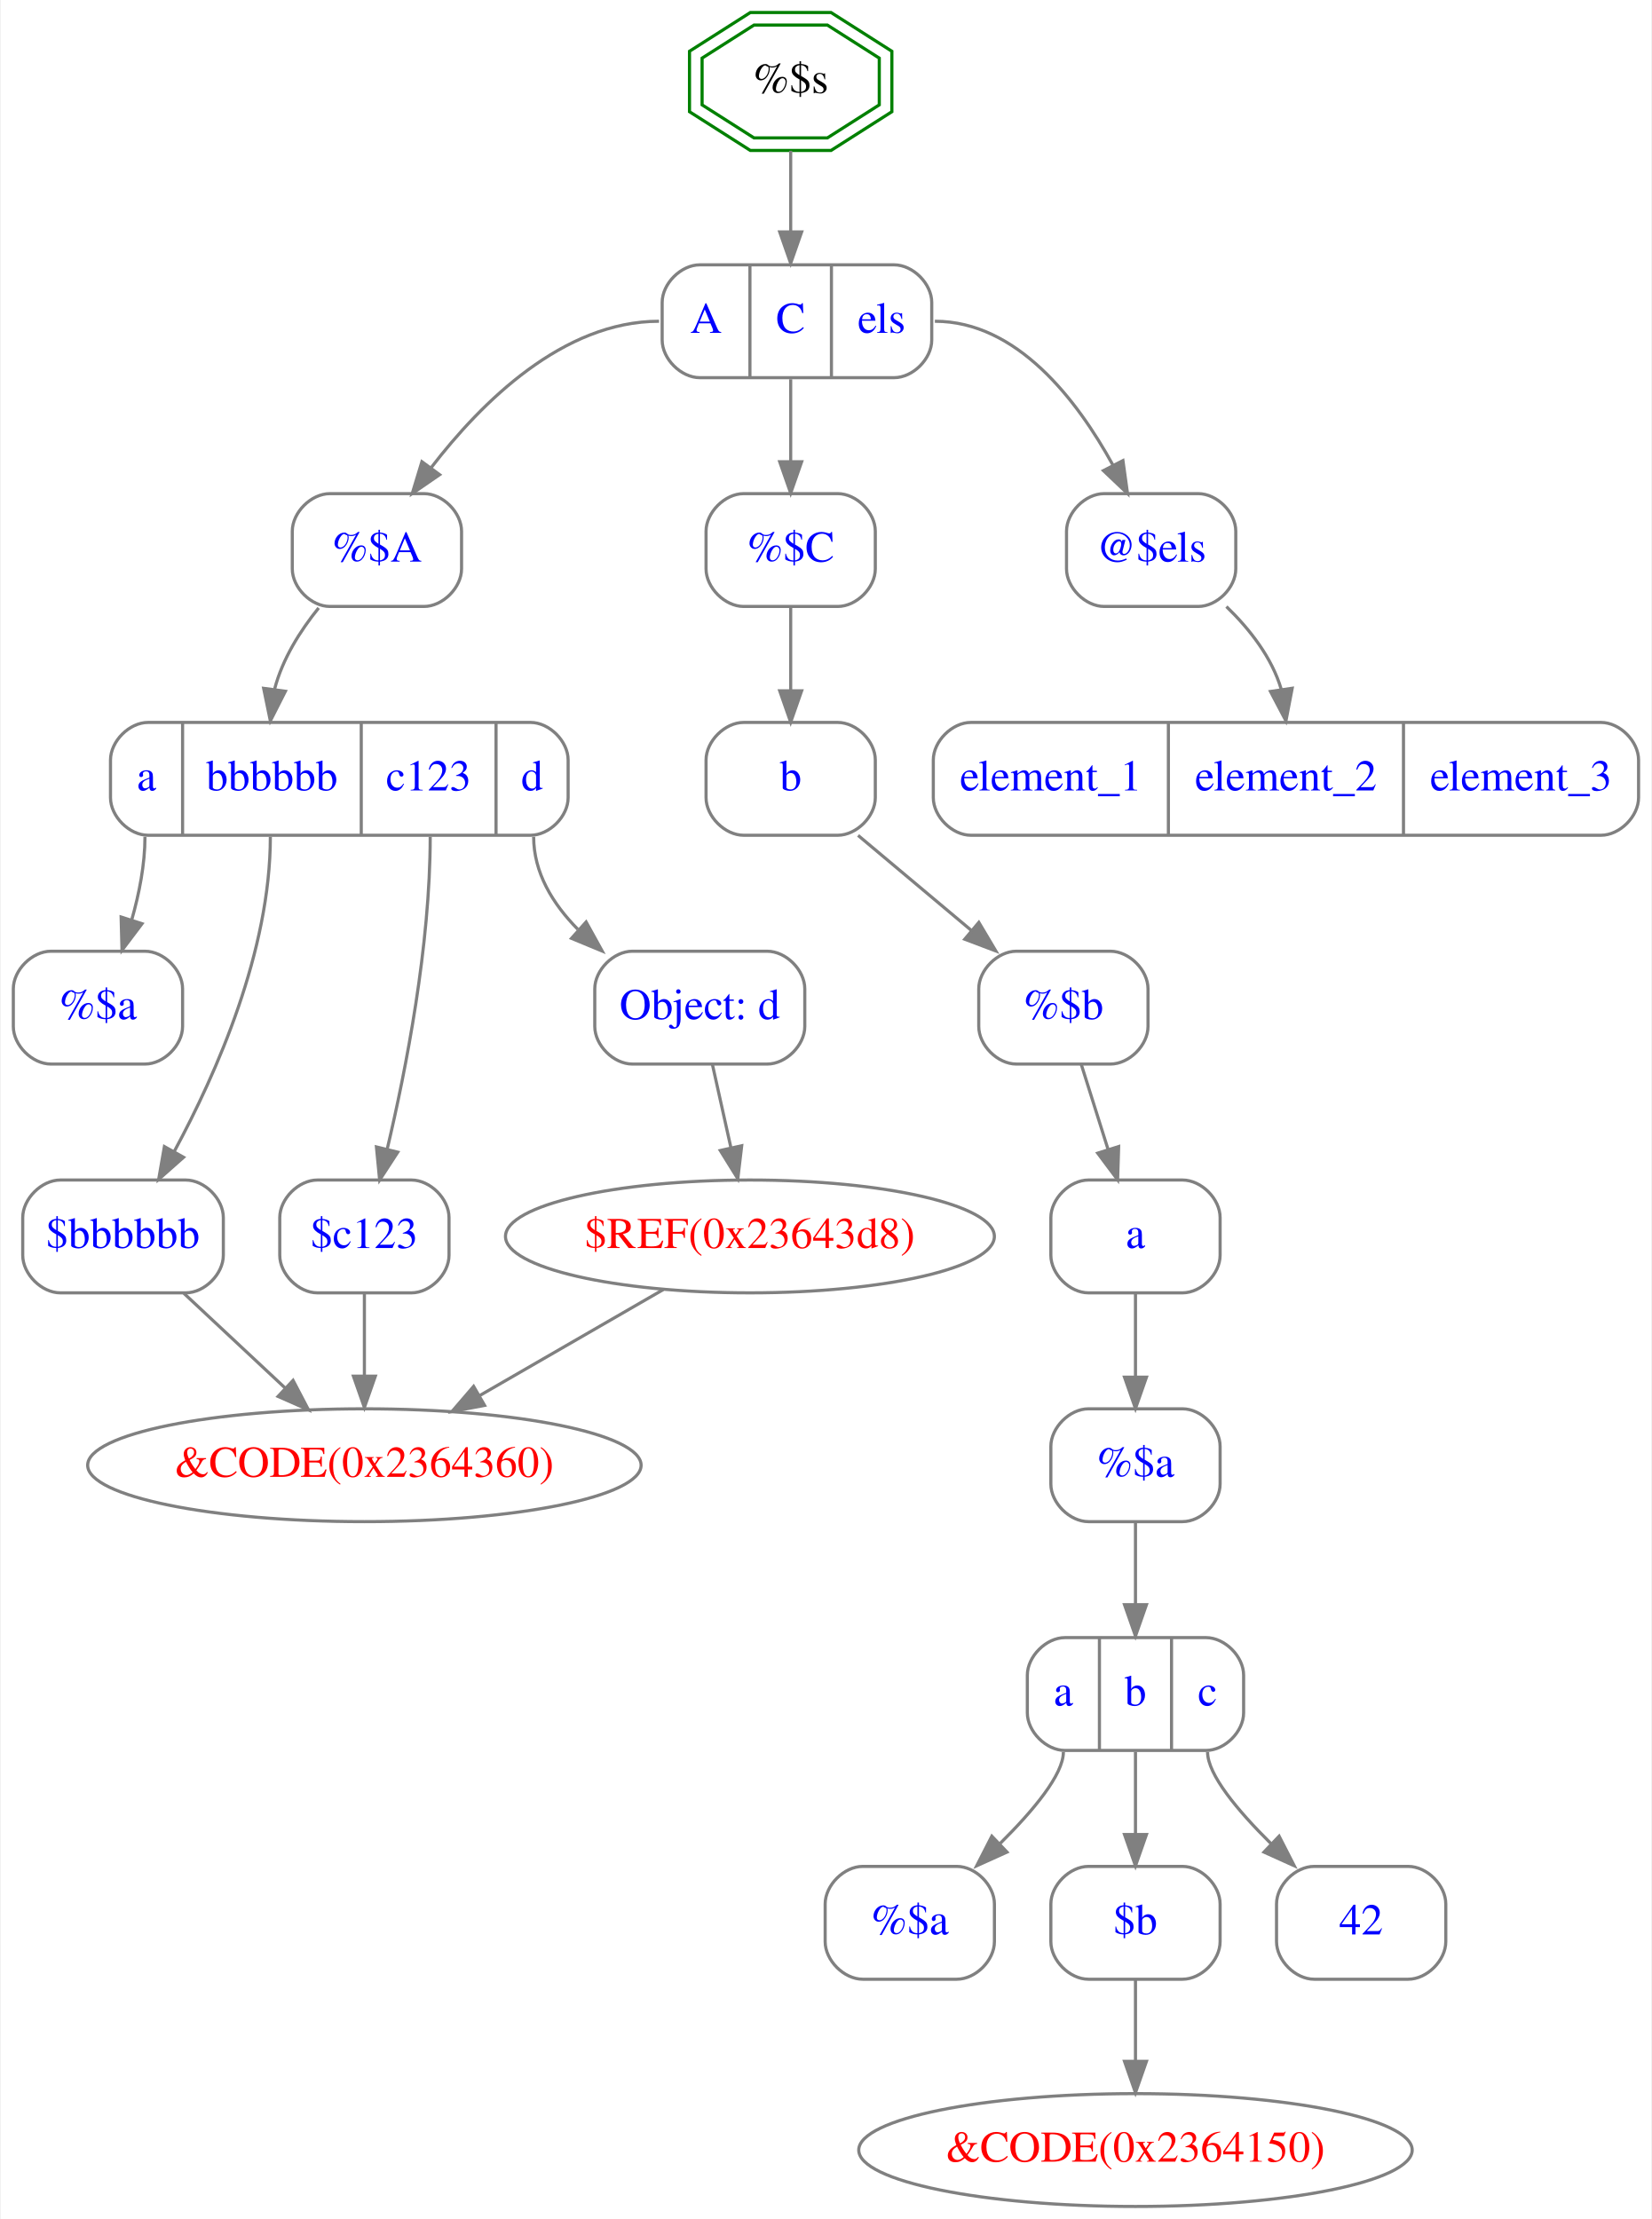
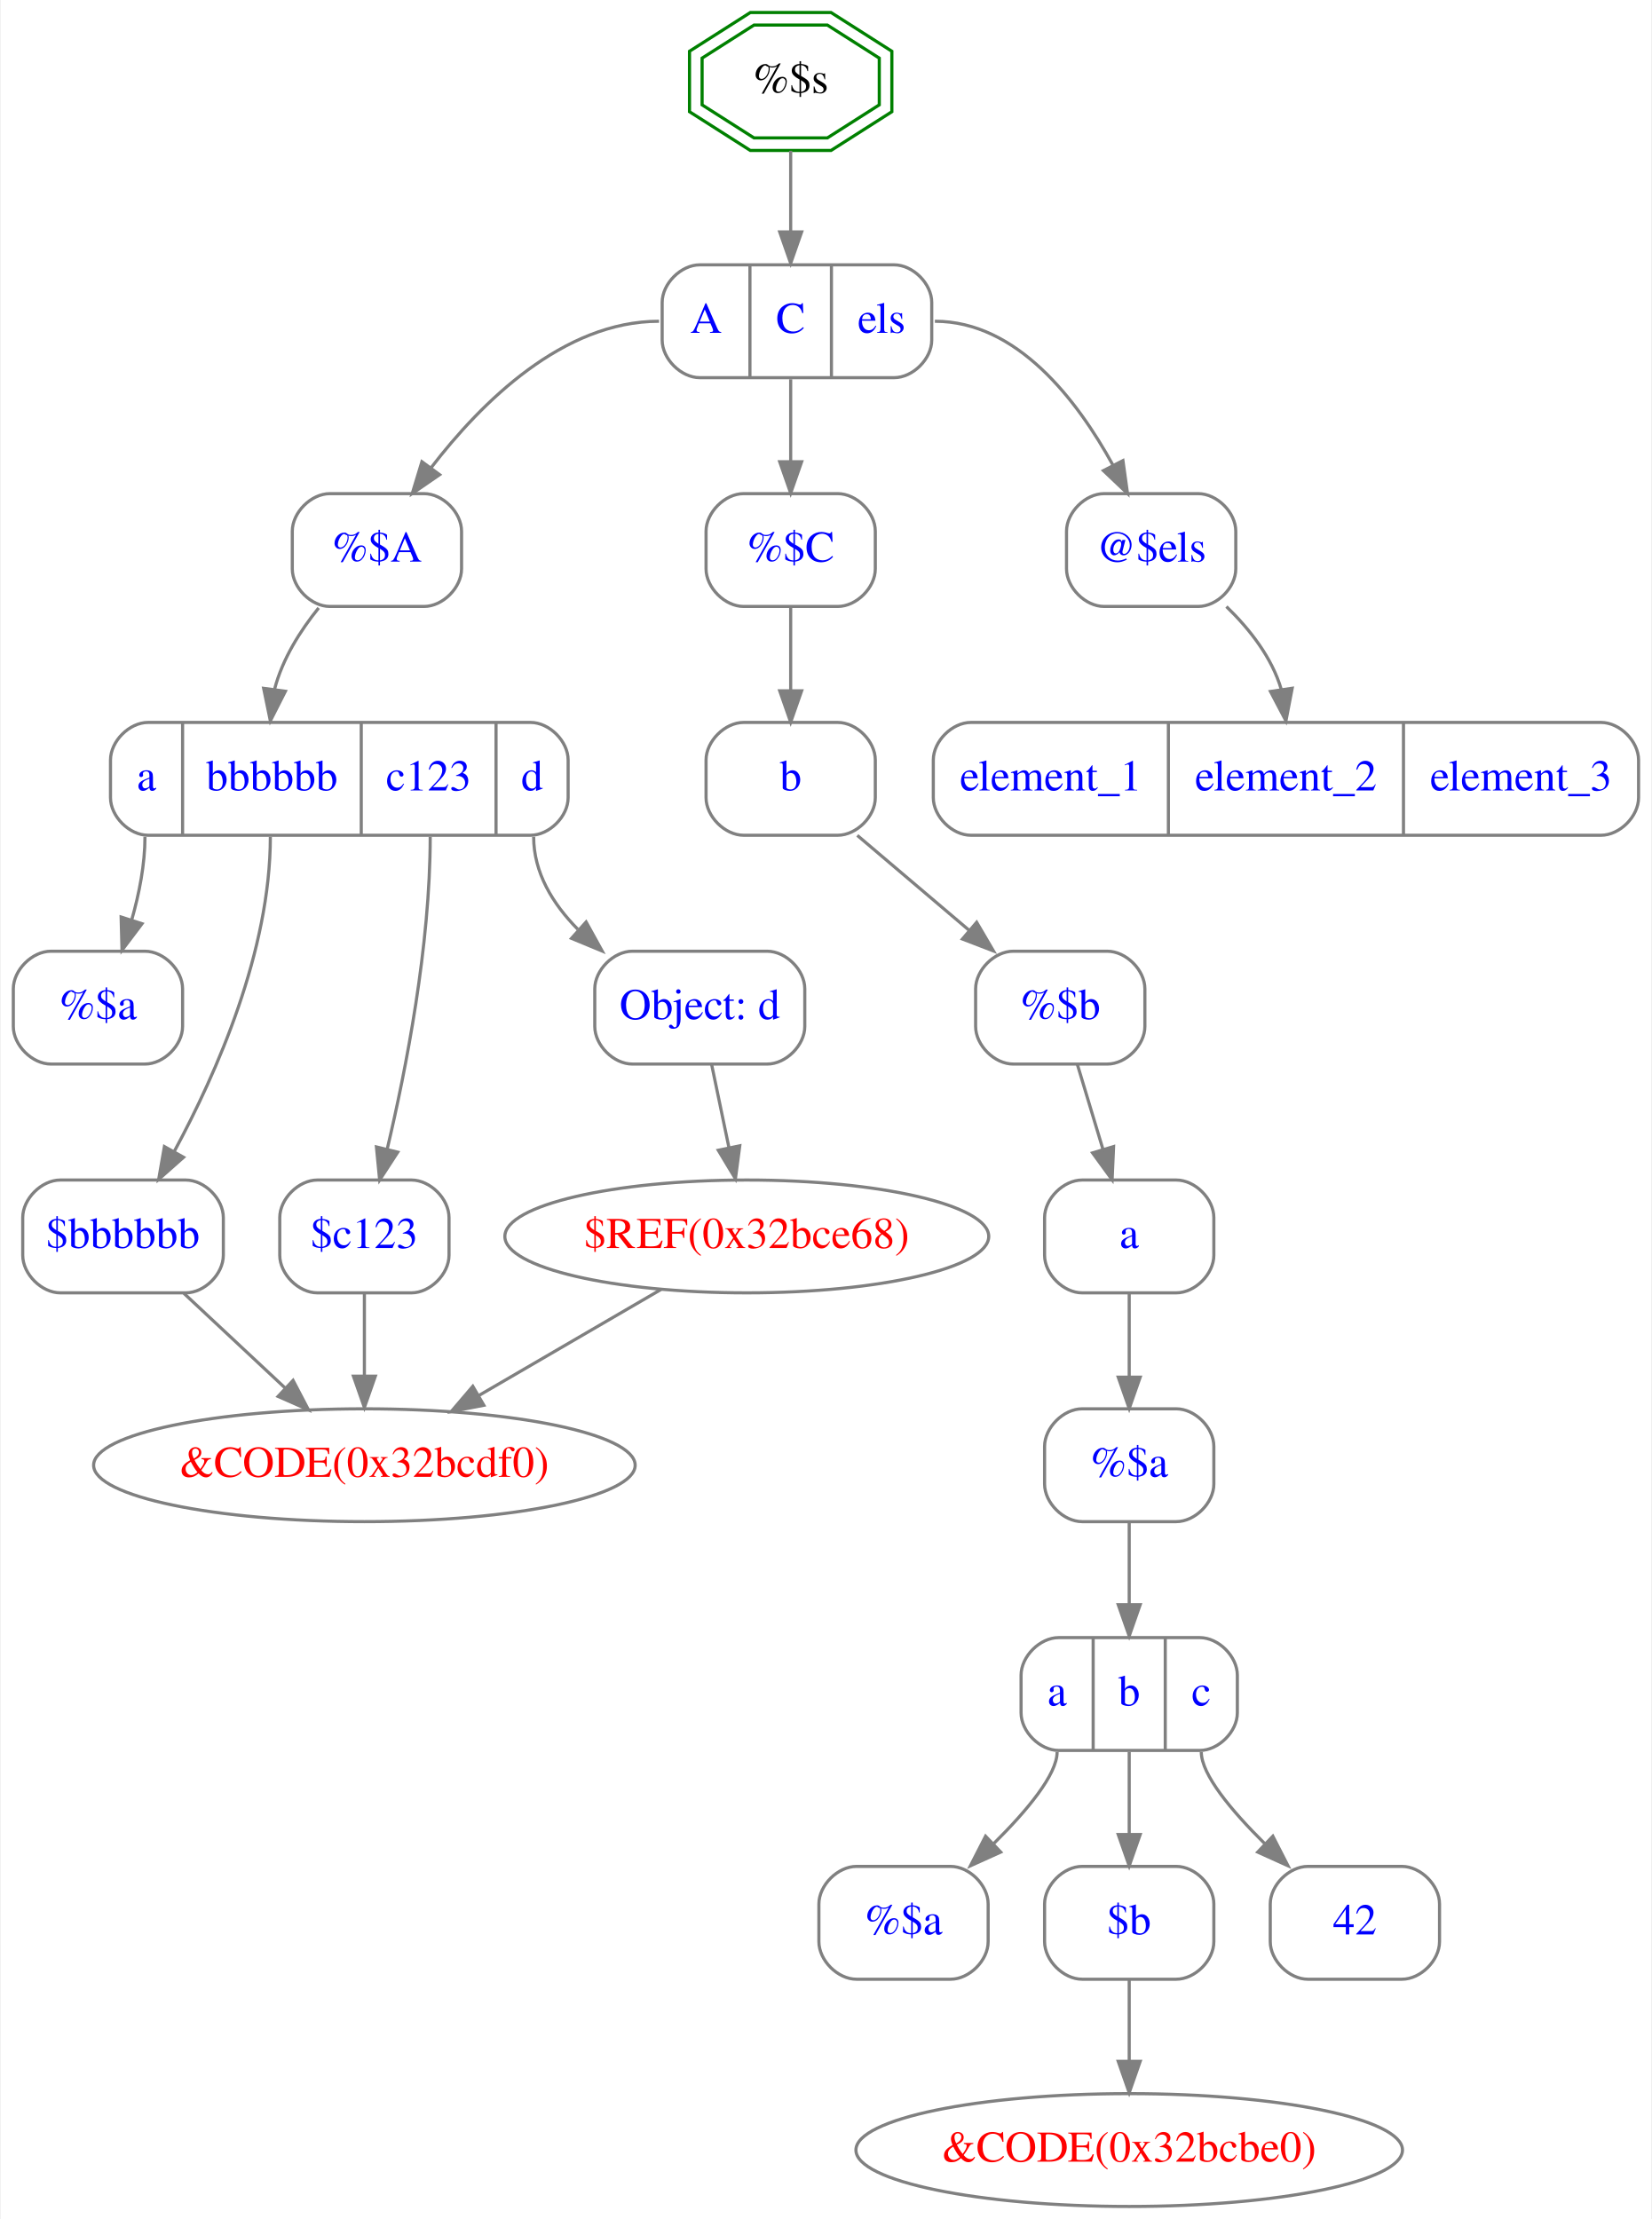
<svg xmlns="http://www.w3.org/2000/svg" width="527pt" height="708pt" viewBox="0.00 0.00 526.50 708.00">
  <g id="graph0" class="graph" transform="scale(1 1) rotate(0) translate(4 704)">
    <polygon fill="white" stroke="none" points="-4,4 -4,-704 522.5,-704 522.5,4 -4,4" />
    <g id="node1" class="node">
      <polygon fill="none" stroke="green" points="276.263,-670.544 276.263,-685.456 259.707,-696 236.293,-696 219.737,-685.456 219.737,-670.544 236.293,-660 259.707,-660 276.263,-670.544" />
      <polygon fill="none" stroke="green" points="280.28,-668.354 280.28,-687.646 260.882,-700 235.118,-700 215.72,-687.646 215.72,-668.354 235.118,-656 260.882,-656 280.28,-668.354" />
      <text text-anchor="middle" x="248" y="-674.3" font-family="Times,serif" font-size="14.00">%$s</text>
    </g>
    <g id="node2" class="node">
      <path fill="none" stroke="grey" d="M219,-583.5C219,-583.5 281,-583.5 281,-583.5 287,-583.5 293,-589.5 293,-595.5 293,-595.5 293,-607.5 293,-607.5 293,-613.5 287,-619.5 281,-619.5 281,-619.5 219,-619.5 219,-619.5 213,-619.5 207,-613.5 207,-607.5 207,-607.5 207,-595.5 207,-595.5 207,-589.5 213,-583.5 219,-583.5" />
      <text text-anchor="middle" x="221" y="-597.8" font-family="Times,serif" font-size="14.00" fill="blue">A</text>
      <polyline fill="none" stroke="grey" points="235,-583.5 235,-619.5 " />
      <text text-anchor="middle" x="248" y="-597.8" font-family="Times,serif" font-size="14.00" fill="blue">C</text>
      <polyline fill="none" stroke="grey" points="261,-583.5 261,-619.5 " />
      <text text-anchor="middle" x="277" y="-597.8" font-family="Times,serif" font-size="14.00" fill="blue">els</text>
    </g>
    <g id="edge1" class="edge">
      <path fill="none" stroke="grey" d="M248,-655.886C248,-648.163 248,-639.138 248,-630.263" />
      <polygon fill="grey" stroke="grey" points="251.5,-630 248,-620 244.5,-630 251.5,-630" />
    </g>
    <g id="node3" class="node">
      <path fill="none" stroke="grey" d="M101,-510.5C101,-510.5 131,-510.5 131,-510.5 137,-510.5 143,-516.5 143,-522.5 143,-522.5 143,-534.5 143,-534.5 143,-540.5 137,-546.5 131,-546.5 131,-546.5 101,-546.5 101,-546.5 95,-546.5 89,-540.5 89,-534.5 89,-534.5 89,-522.5 89,-522.5 89,-516.5 95,-510.5 101,-510.5" />
      <text text-anchor="middle" x="116" y="-524.8" font-family="Times,serif" font-size="14.00" fill="blue">%$A</text>
    </g>
    <g id="edge2" class="edge">
      <path fill="none" stroke="grey" d="M206,-601.5C175.409,-601.5 149.408,-575.747 133.335,-554.834" />
      <polygon fill="grey" stroke="grey" points="136,-552.549 127.271,-546.545 130.351,-556.682 136,-552.549" />
    </g>
    <g id="node11" class="node">
      <path fill="none" stroke="grey" d="M233,-510.5C233,-510.5 263,-510.5 263,-510.5 269,-510.5 275,-516.5 275,-522.5 275,-522.5 275,-534.5 275,-534.5 275,-540.5 269,-546.5 263,-546.5 263,-546.5 233,-546.5 233,-546.5 227,-546.5 221,-540.5 221,-534.5 221,-534.5 221,-522.5 221,-522.5 221,-516.5 227,-510.5 233,-510.5" />
      <text text-anchor="middle" x="248" y="-524.8" font-family="Times,serif" font-size="14.00" fill="blue">%$C</text>
    </g>
    <g id="edge12" class="edge">
      <path fill="none" stroke="grey" d="M248,-583C248,-574.484 248,-565.22 248,-556.787" />
      <polygon fill="grey" stroke="grey" points="251.5,-556.667 248,-546.667 244.5,-556.667 251.5,-556.667" />
    </g>
    <g id="node21" class="node">
      <path fill="none" stroke="grey" d="M348,-510.5C348,-510.5 378,-510.5 378,-510.5 384,-510.5 390,-516.5 390,-522.5 390,-522.5 390,-534.5 390,-534.5 390,-540.5 384,-546.5 378,-546.5 378,-546.5 348,-546.5 348,-546.5 342,-546.5 336,-540.5 336,-534.5 336,-534.5 336,-522.5 336,-522.5 336,-516.5 342,-510.5 348,-510.5" />
      <text text-anchor="middle" x="363" y="-524.8" font-family="Times,serif" font-size="14.00" fill="blue">@$els</text>
    </g>
    <g id="edge22" class="edge">
      <path fill="none" stroke="grey" d="M294,-601.5C320.163,-601.5 339.358,-576.43 350.767,-555.673" />
      <polygon fill="grey" stroke="grey" points="354,-557.039 355.458,-546.545 347.774,-553.839 354,-557.039" />
    </g>
    <g id="node4" class="node">
      <path fill="none" stroke="grey" d="M43,-437.5C43,-437.5 165,-437.5 165,-437.5 171,-437.5 177,-443.5 177,-449.5 177,-449.5 177,-461.5 177,-461.5 177,-467.5 171,-473.5 165,-473.5 165,-473.5 43,-473.5 43,-473.5 37,-473.5 31,-467.5 31,-461.5 31,-461.5 31,-449.5 31,-449.5 31,-443.5 37,-437.5 43,-437.5" />
      <text text-anchor="middle" x="42.5" y="-451.8" font-family="Times,serif" font-size="14.00" fill="blue">a</text>
      <polyline fill="none" stroke="grey" points="54,-437.5 54,-473.5 " />
      <text text-anchor="middle" x="82.5" y="-451.8" font-family="Times,serif" font-size="14.00" fill="blue">bbbbbb</text>
      <polyline fill="none" stroke="grey" points="111,-437.5 111,-473.5 " />
      <text text-anchor="middle" x="132.5" y="-451.8" font-family="Times,serif" font-size="14.00" fill="blue">c123</text>
      <polyline fill="none" stroke="grey" points="154,-437.5 154,-473.5 " />
      <text text-anchor="middle" x="165.5" y="-451.8" font-family="Times,serif" font-size="14.00" fill="blue">d</text>
    </g>
    <g id="edge3" class="edge">
      <path fill="none" stroke="grey" d="M97.408,-510.029C91.517,-502.73 85.883,-493.791 83.37,-484.195" />
      <polygon fill="grey" stroke="grey" points="86.8,-483.445 82,-474 79.863,-484.377 86.8,-483.445" />
    </g>
    <g id="node5" class="node">
      <path fill="none" stroke="grey" d="M12,-364.5C12,-364.5 42,-364.5 42,-364.5 48,-364.5 54,-370.5 54,-376.5 54,-376.5 54,-388.5 54,-388.5 54,-394.5 48,-400.5 42,-400.5 42,-400.5 12,-400.5 12,-400.5 6,-400.5 0,-394.5 0,-388.5 0,-388.5 0,-376.5 0,-376.5 0,-370.5 6,-364.5 12,-364.5" />
      <text text-anchor="middle" x="27" y="-378.8" font-family="Times,serif" font-size="14.00" fill="blue">%$a</text>
    </g>
    <g id="edge4" class="edge">
      <path fill="none" stroke="grey" d="M42,-437C42,-428.209 40.163,-418.897 37.776,-410.506" />
      <polygon fill="grey" stroke="grey" points="41.058,-409.279 34.676,-400.823 34.391,-411.414 41.058,-409.279" />
    </g>
    <g id="node6" class="node">
      <path fill="none" stroke="grey" d="M15,-291.5C15,-291.5 55,-291.5 55,-291.5 61,-291.5 67,-297.5 67,-303.5 67,-303.5 67,-315.5 67,-315.5 67,-321.5 61,-327.5 55,-327.5 55,-327.5 15,-327.5 15,-327.5 9,-327.5 3,-321.5 3,-315.5 3,-315.5 3,-303.5 3,-303.5 3,-297.5 9,-291.5 15,-291.5" />
      <text text-anchor="middle" x="35" y="-305.8" font-family="Times,serif" font-size="14.00" fill="blue">$bbbbbb</text>
    </g>
    <g id="edge5" class="edge">
      <path fill="none" stroke="grey" d="M82,-437C82,-400.601 64.928,-361.764 51.362,-336.649" />
      <polygon fill="grey" stroke="grey" points="54.311,-334.751 46.377,-327.729 48.2,-338.166 54.311,-334.751" />
    </g>
    <g id="node8" class="node">
      <path fill="none" stroke="grey" d="M97,-291.5C97,-291.5 127,-291.5 127,-291.5 133,-291.5 139,-297.5 139,-303.5 139,-303.5 139,-315.5 139,-315.5 139,-321.5 133,-327.5 127,-327.5 127,-327.5 97,-327.5 97,-327.5 91,-327.5 85,-321.5 85,-315.5 85,-315.5 85,-303.5 85,-303.5 85,-297.5 91,-291.5 97,-291.5" />
      <text text-anchor="middle" x="112" y="-305.8" font-family="Times,serif" font-size="14.00" fill="blue">$c123</text>
    </g>
    <g id="edge7" class="edge">
      <path fill="none" stroke="grey" d="M133,-437C133,-402.298 125.333,-362.981 119.264,-337.296" />
      <polygon fill="grey" stroke="grey" points="122.645,-336.387 116.871,-327.504 115.845,-338.049 122.645,-336.387" />
    </g>
    <g id="node9" class="node">
      <path fill="none" stroke="grey" d="M197.5,-364.5C197.5,-364.5 240.5,-364.5 240.5,-364.5 246.5,-364.5 252.5,-370.5 252.5,-376.5 252.5,-376.5 252.5,-388.5 252.5,-388.5 252.5,-394.5 246.5,-400.5 240.5,-400.5 240.5,-400.5 197.5,-400.5 197.5,-400.5 191.5,-400.5 185.5,-394.5 185.5,-388.5 185.5,-388.5 185.5,-376.5 185.5,-376.5 185.5,-370.5 191.5,-364.5 197.5,-364.5" />
      <text text-anchor="middle" x="219" y="-378.8" font-family="Times,serif" font-size="14.00" fill="blue">Object: d</text>
    </g>
    <g id="edge9" class="edge">
      <path fill="none" stroke="grey" d="M166,-437C166,-425.582 172.053,-415.656 180.068,-407.519" />
      <polygon fill="grey" stroke="grey" points="182.736,-409.829 187.863,-400.557 178.073,-404.608 182.736,-409.829" />
    </g>
    <g id="node7" class="node">
-       <ellipse fill="none" stroke="grey" cx="112" cy="-236.5" rx="88.284" ry="18" />
-       <text text-anchor="middle" x="112" y="-232.8" font-family="Times,serif" font-size="14.00" fill="red">&amp;CODE(0x2364360)</text>
+       <ellipse fill="none" stroke="grey" cx="112" cy="-236.5" rx="86.385" ry="18" />
+       <text text-anchor="middle" x="112" y="-232.8" font-family="Times,serif" font-size="14.00" fill="red">&amp;CODE(0x32bcdf0)</text>
    </g>
    <g id="edge6" class="edge">
      <path fill="none" stroke="grey" d="M54.43,-291.331C64.253,-282.146 76.292,-270.889 86.817,-261.048" />
      <polygon fill="grey" stroke="grey" points="89.246,-263.569 94.159,-254.182 84.465,-258.456 89.246,-263.569" />
    </g>
    <g id="edge8" class="edge">
      <path fill="none" stroke="grey" d="M112,-291.331C112,-283.394 112,-273.909 112,-265.128" />
      <polygon fill="grey" stroke="grey" points="115.5,-264.918 112,-254.918 108.5,-264.918 115.5,-264.918" />
    </g>
    <g id="node10" class="node">
-       <ellipse fill="none" stroke="grey" cx="235" cy="-309.5" rx="77.986" ry="18" />
-       <text text-anchor="middle" x="235" y="-305.8" font-family="Times,serif" font-size="14.00" fill="red">$REF(0x23643d8)</text>
+       <ellipse fill="none" stroke="grey" cx="234" cy="-309.5" rx="77.187" ry="18" />
+       <text text-anchor="middle" x="234" y="-305.8" font-family="Times,serif" font-size="14.00" fill="red">$REF(0x32bce68)</text>
    </g>
    <g id="edge10" class="edge">
-       <path fill="none" stroke="grey" d="M223.037,-364.331C224.821,-356.307 226.955,-346.701 228.925,-337.839" />
-       <polygon fill="grey" stroke="grey" points="232.377,-338.439 231.129,-327.918 225.543,-336.92 232.377,-338.439" />
+       <path fill="none" stroke="grey" d="M222.785,-364.331C224.457,-356.307 226.458,-346.701 228.304,-337.839" />
+       <polygon fill="grey" stroke="grey" points="231.758,-338.421 230.371,-327.918 224.905,-336.994 231.758,-338.421" />
    </g>
    <g id="edge11" class="edge">
-       <path fill="none" stroke="grey" d="M207.396,-292.566C190.11,-282.588 167.627,-269.61 148.83,-258.759" />
-       <polygon fill="grey" stroke="grey" points="150.347,-255.594 139.937,-253.626 146.848,-261.657 150.347,-255.594" />
+       <path fill="none" stroke="grey" d="M206.621,-292.566C189.475,-282.588 167.175,-269.61 148.53,-258.759" />
+       <polygon fill="grey" stroke="grey" points="150.113,-255.631 139.71,-253.626 146.592,-261.681 150.113,-255.631" />
    </g>
    <g id="node12" class="node">
      <path fill="none" stroke="grey" d="M233,-437.5C233,-437.5 263,-437.5 263,-437.5 269,-437.5 275,-443.5 275,-449.5 275,-449.5 275,-461.5 275,-461.5 275,-467.5 269,-473.5 263,-473.5 263,-473.5 233,-473.5 233,-473.5 227,-473.5 221,-467.5 221,-461.5 221,-461.5 221,-449.5 221,-449.5 221,-443.5 227,-437.5 233,-437.5" />
      <text text-anchor="middle" x="248" y="-451.8" font-family="Times,serif" font-size="14.00" fill="blue">b</text>
    </g>
    <g id="edge13" class="edge">
      <path fill="none" stroke="grey" d="M248,-510.455C248,-502.383 248,-492.676 248,-483.682" />
      <polygon fill="grey" stroke="grey" points="251.5,-483.59 248,-473.59 244.5,-483.59 251.5,-483.59" />
    </g>
    <g id="node13" class="node">
-       <path fill="none" stroke="grey" d="M320,-364.5C320,-364.5 350,-364.5 350,-364.5 356,-364.5 362,-370.5 362,-376.5 362,-376.5 362,-388.5 362,-388.5 362,-394.5 356,-400.5 350,-400.5 350,-400.5 320,-400.5 320,-400.5 314,-400.5 308,-394.5 308,-388.5 308,-388.5 308,-376.5 308,-376.5 308,-370.5 314,-364.5 320,-364.5" />
-       <text text-anchor="middle" x="335" y="-378.8" font-family="Times,serif" font-size="14.00" fill="blue">%$b</text>
+       <path fill="none" stroke="grey" d="M319,-364.5C319,-364.5 349,-364.5 349,-364.5 355,-364.5 361,-370.5 361,-376.5 361,-376.5 361,-388.5 361,-388.5 361,-394.5 355,-400.5 349,-400.5 349,-400.5 319,-400.5 319,-400.5 313,-400.5 307,-394.5 307,-388.5 307,-388.5 307,-376.5 307,-376.5 307,-370.5 313,-364.5 319,-364.5" />
+       <text text-anchor="middle" x="334" y="-378.8" font-family="Times,serif" font-size="14.00" fill="blue">%$b</text>
    </g>
    <g id="edge14" class="edge">
-       <path fill="none" stroke="grey" d="M269.506,-437.455C280.381,-428.33 293.745,-417.116 305.559,-407.204" />
-       <polygon fill="grey" stroke="grey" points="308.029,-409.699 313.44,-400.59 303.53,-404.337 308.029,-409.699" />
+       <path fill="none" stroke="grey" d="M269.258,-437.455C280.009,-428.33 293.219,-417.116 304.897,-407.204" />
+       <polygon fill="grey" stroke="grey" points="307.329,-409.73 312.688,-400.59 302.799,-404.393 307.329,-409.73" />
    </g>
    <g id="node14" class="node">
-       <path fill="none" stroke="grey" d="M343,-291.5C343,-291.5 373,-291.5 373,-291.5 379,-291.5 385,-297.5 385,-303.5 385,-303.5 385,-315.5 385,-315.5 385,-321.5 379,-327.5 373,-327.5 373,-327.5 343,-327.5 343,-327.5 337,-327.5 331,-321.5 331,-315.5 331,-315.5 331,-303.5 331,-303.5 331,-297.5 337,-291.5 343,-291.5" />
-       <text text-anchor="middle" x="358" y="-305.8" font-family="Times,serif" font-size="14.00" fill="blue">a</text>
+       <path fill="none" stroke="grey" d="M341,-291.5C341,-291.5 371,-291.5 371,-291.5 377,-291.5 383,-297.5 383,-303.5 383,-303.5 383,-315.5 383,-315.5 383,-321.5 377,-327.5 371,-327.5 371,-327.5 341,-327.5 341,-327.5 335,-327.5 329,-321.5 329,-315.5 329,-315.5 329,-303.5 329,-303.5 329,-297.5 335,-291.5 341,-291.5" />
+       <text text-anchor="middle" x="356" y="-305.8" font-family="Times,serif" font-size="14.00" fill="blue">a</text>
    </g>
    <g id="edge15" class="edge">
-       <path fill="none" stroke="grey" d="M340.685,-364.455C343.256,-356.295 346.353,-346.465 349.213,-337.389" />
-       <polygon fill="grey" stroke="grey" points="352.633,-338.18 352.3,-327.59 345.957,-336.076 352.633,-338.18" />
+       <path fill="none" stroke="grey" d="M339.438,-364.455C341.897,-356.295 344.86,-346.465 347.595,-337.389" />
+       <polygon fill="grey" stroke="grey" points="351.014,-338.175 350.548,-327.59 344.311,-336.155 351.014,-338.175" />
    </g>
    <g id="node15" class="node">
-       <path fill="none" stroke="grey" d="M343,-218.5C343,-218.5 373,-218.5 373,-218.5 379,-218.5 385,-224.5 385,-230.5 385,-230.5 385,-242.5 385,-242.5 385,-248.5 379,-254.5 373,-254.5 373,-254.5 343,-254.5 343,-254.5 337,-254.5 331,-248.5 331,-242.5 331,-242.5 331,-230.5 331,-230.5 331,-224.5 337,-218.5 343,-218.5" />
-       <text text-anchor="middle" x="358" y="-232.8" font-family="Times,serif" font-size="14.00" fill="blue">%$a</text>
+       <path fill="none" stroke="grey" d="M341,-218.5C341,-218.5 371,-218.5 371,-218.5 377,-218.5 383,-224.5 383,-230.5 383,-230.5 383,-242.5 383,-242.5 383,-248.5 377,-254.5 371,-254.5 371,-254.5 341,-254.5 341,-254.5 335,-254.5 329,-248.5 329,-242.5 329,-242.5 329,-230.5 329,-230.5 329,-224.5 335,-218.5 341,-218.5" />
+       <text text-anchor="middle" x="356" y="-232.8" font-family="Times,serif" font-size="14.00" fill="blue">%$a</text>
    </g>
    <g id="edge16" class="edge">
-       <path fill="none" stroke="grey" d="M358,-291.455C358,-283.383 358,-273.676 358,-264.682" />
-       <polygon fill="grey" stroke="grey" points="361.5,-264.59 358,-254.59 354.5,-264.59 361.5,-264.59" />
+       <path fill="none" stroke="grey" d="M356,-291.455C356,-283.383 356,-273.676 356,-264.682" />
+       <polygon fill="grey" stroke="grey" points="359.5,-264.59 356,-254.59 352.5,-264.59 359.5,-264.59" />
    </g>
    <g id="node16" class="node">
-       <path fill="none" stroke="grey" d="M335.5,-145.5C335.5,-145.5 380.5,-145.5 380.5,-145.5 386.5,-145.5 392.5,-151.5 392.5,-157.5 392.5,-157.5 392.5,-169.5 392.5,-169.5 392.5,-175.5 386.5,-181.5 380.5,-181.5 380.5,-181.5 335.5,-181.5 335.5,-181.5 329.5,-181.5 323.5,-175.5 323.5,-169.5 323.5,-169.5 323.5,-157.5 323.5,-157.5 323.5,-151.5 329.5,-145.5 335.5,-145.5" />
-       <text text-anchor="middle" x="335" y="-159.8" font-family="Times,serif" font-size="14.00" fill="blue">a</text>
-       <polyline fill="none" stroke="grey" points="346.5,-145.5 346.5,-181.5 " />
-       <text text-anchor="middle" x="358" y="-159.8" font-family="Times,serif" font-size="14.00" fill="blue">b</text>
-       <polyline fill="none" stroke="grey" points="369.5,-145.5 369.5,-181.5 " />
-       <text text-anchor="middle" x="381" y="-159.8" font-family="Times,serif" font-size="14.00" fill="blue">c</text>
+       <path fill="none" stroke="grey" d="M333.5,-145.5C333.5,-145.5 378.5,-145.5 378.5,-145.5 384.5,-145.5 390.5,-151.5 390.5,-157.5 390.5,-157.5 390.5,-169.5 390.5,-169.5 390.5,-175.5 384.5,-181.5 378.5,-181.5 378.5,-181.5 333.5,-181.5 333.5,-181.5 327.5,-181.5 321.5,-175.5 321.5,-169.5 321.5,-169.5 321.5,-157.5 321.5,-157.5 321.5,-151.5 327.5,-145.5 333.5,-145.5" />
+       <text text-anchor="middle" x="333" y="-159.8" font-family="Times,serif" font-size="14.00" fill="blue">a</text>
+       <polyline fill="none" stroke="grey" points="344.5,-145.5 344.5,-181.5 " />
+       <text text-anchor="middle" x="356" y="-159.8" font-family="Times,serif" font-size="14.00" fill="blue">b</text>
+       <polyline fill="none" stroke="grey" points="367.5,-145.5 367.5,-181.5 " />
+       <text text-anchor="middle" x="379" y="-159.8" font-family="Times,serif" font-size="14.00" fill="blue">c</text>
    </g>
    <g id="edge17" class="edge">
-       <path fill="none" stroke="grey" d="M358,-218.333C358,-210.634 358,-201.336 358,-192.182" />
-       <polygon fill="grey" stroke="grey" points="361.5,-192 358,-182 354.5,-192 361.5,-192" />
+       <path fill="none" stroke="grey" d="M356,-218.333C356,-210.634 356,-201.336 356,-192.182" />
+       <polygon fill="grey" stroke="grey" points="359.5,-192 356,-182 352.5,-192 359.5,-192" />
    </g>
    <g id="node17" class="node">
-       <path fill="none" stroke="grey" d="M271,-72.5C271,-72.5 301,-72.5 301,-72.5 307,-72.5 313,-78.5 313,-84.5 313,-84.5 313,-96.5 313,-96.5 313,-102.5 307,-108.5 301,-108.5 301,-108.5 271,-108.5 271,-108.5 265,-108.5 259,-102.5 259,-96.5 259,-96.5 259,-84.5 259,-84.5 259,-78.5 265,-72.5 271,-72.5" />
-       <text text-anchor="middle" x="286" y="-86.8" font-family="Times,serif" font-size="14.00" fill="blue">%$a</text>
+       <path fill="none" stroke="grey" d="M269,-72.5C269,-72.5 299,-72.5 299,-72.5 305,-72.5 311,-78.5 311,-84.5 311,-84.5 311,-96.5 311,-96.5 311,-102.5 305,-108.5 299,-108.5 299,-108.5 269,-108.5 269,-108.5 263,-108.5 257,-102.5 257,-96.5 257,-96.5 257,-84.5 257,-84.5 257,-78.5 263,-72.5 269,-72.5" />
+       <text text-anchor="middle" x="284" y="-86.8" font-family="Times,serif" font-size="14.00" fill="blue">%$a</text>
    </g>
    <g id="edge18" class="edge">
-       <path fill="none" stroke="grey" d="M335,-145C335,-137.815 325.463,-126.363 314.805,-115.806" />
-       <polygon fill="grey" stroke="grey" points="317.004,-113.068 307.35,-108.705 312.176,-118.136 317.004,-113.068" />
+       <path fill="none" stroke="grey" d="M333,-145C333,-137.815 323.463,-126.363 312.805,-115.806" />
+       <polygon fill="grey" stroke="grey" points="315.004,-113.068 305.35,-108.705 310.176,-118.136 315.004,-113.068" />
    </g>
    <g id="node18" class="node">
-       <path fill="none" stroke="grey" d="M343,-72.5C343,-72.5 373,-72.5 373,-72.5 379,-72.5 385,-78.5 385,-84.5 385,-84.5 385,-96.5 385,-96.5 385,-102.5 379,-108.5 373,-108.5 373,-108.5 343,-108.5 343,-108.5 337,-108.5 331,-102.5 331,-96.5 331,-96.5 331,-84.5 331,-84.5 331,-78.5 337,-72.5 343,-72.5" />
-       <text text-anchor="middle" x="358" y="-86.8" font-family="Times,serif" font-size="14.00" fill="blue">$b</text>
+       <path fill="none" stroke="grey" d="M341,-72.5C341,-72.5 371,-72.5 371,-72.5 377,-72.5 383,-78.5 383,-84.5 383,-84.5 383,-96.5 383,-96.5 383,-102.5 377,-108.5 371,-108.5 371,-108.5 341,-108.5 341,-108.5 335,-108.5 329,-102.5 329,-96.5 329,-96.5 329,-84.5 329,-84.5 329,-78.5 335,-72.5 341,-72.5" />
+       <text text-anchor="middle" x="356" y="-86.8" font-family="Times,serif" font-size="14.00" fill="blue">$b</text>
    </g>
    <g id="edge19" class="edge">
-       <path fill="none" stroke="grey" d="M358,-145C358,-136.484 358,-127.22 358,-118.787" />
-       <polygon fill="grey" stroke="grey" points="361.5,-118.667 358,-108.667 354.5,-118.667 361.5,-118.667" />
+       <path fill="none" stroke="grey" d="M356,-145C356,-136.484 356,-127.22 356,-118.787" />
+       <polygon fill="grey" stroke="grey" points="359.5,-118.667 356,-108.667 352.5,-118.667 359.5,-118.667" />
    </g>
    <g id="node20" class="node">
-       <path fill="none" stroke="grey" d="M415,-72.5C415,-72.5 445,-72.5 445,-72.5 451,-72.5 457,-78.5 457,-84.5 457,-84.5 457,-96.5 457,-96.5 457,-102.5 451,-108.5 445,-108.5 445,-108.5 415,-108.5 415,-108.5 409,-108.5 403,-102.5 403,-96.5 403,-96.5 403,-84.5 403,-84.5 403,-78.5 409,-72.5 415,-72.5" />
-       <text text-anchor="middle" x="430" y="-86.8" font-family="Times,serif" font-size="14.00" fill="blue">42</text>
+       <path fill="none" stroke="grey" d="M413,-72.5C413,-72.5 443,-72.5 443,-72.5 449,-72.5 455,-78.5 455,-84.5 455,-84.5 455,-96.5 455,-96.5 455,-102.5 449,-108.5 443,-108.5 443,-108.5 413,-108.5 413,-108.5 407,-108.5 401,-102.5 401,-96.5 401,-96.5 401,-84.5 401,-84.5 401,-78.5 407,-72.5 413,-72.5" />
+       <text text-anchor="middle" x="428" y="-86.8" font-family="Times,serif" font-size="14.00" fill="blue">42</text>
    </g>
    <g id="edge21" class="edge">
-       <path fill="none" stroke="grey" d="M381,-145C381,-137.815 390.537,-126.363 401.195,-115.806" />
-       <polygon fill="grey" stroke="grey" points="403.824,-118.136 408.65,-108.705 398.996,-113.068 403.824,-118.136" />
+       <path fill="none" stroke="grey" d="M379,-145C379,-137.815 388.537,-126.363 399.195,-115.806" />
+       <polygon fill="grey" stroke="grey" points="401.824,-118.136 406.65,-108.705 396.996,-113.068 401.824,-118.136" />
    </g>
    <g id="node19" class="node">
-       <ellipse fill="none" stroke="grey" cx="358" cy="-18" rx="88.284" ry="18" />
-       <text text-anchor="middle" x="358" y="-14.3" font-family="Times,serif" font-size="14.00" fill="red">&amp;CODE(0x2364150)</text>
+       <ellipse fill="none" stroke="grey" cx="356" cy="-18" rx="87.185" ry="18" />
+       <text text-anchor="middle" x="356" y="-14.3" font-family="Times,serif" font-size="14.00" fill="red">&amp;CODE(0x32bcbe0)</text>
    </g>
    <g id="edge20" class="edge">
-       <path fill="none" stroke="grey" d="M358,-72.457C358,-64.575 358,-55.157 358,-46.437" />
-       <polygon fill="grey" stroke="grey" points="361.5,-46.297 358,-36.297 354.5,-46.297 361.5,-46.297" />
+       <path fill="none" stroke="grey" d="M356,-72.457C356,-64.575 356,-55.157 356,-46.437" />
+       <polygon fill="grey" stroke="grey" points="359.5,-46.297 356,-36.297 352.5,-46.297 359.5,-46.297" />
    </g>
    <g id="node22" class="node">
      <path fill="none" stroke="grey" d="M305.5,-437.5C305.5,-437.5 506.5,-437.5 506.5,-437.5 512.5,-437.5 518.5,-443.5 518.5,-449.5 518.5,-449.5 518.5,-461.5 518.5,-461.5 518.5,-467.5 512.5,-473.5 506.5,-473.5 506.5,-473.5 305.5,-473.5 305.5,-473.5 299.5,-473.5 293.5,-467.5 293.5,-461.5 293.5,-461.5 293.5,-449.5 293.5,-449.5 293.5,-443.5 299.5,-437.5 305.5,-437.5" />
      <text text-anchor="middle" x="331" y="-451.8" font-family="Times,serif" font-size="14.00" fill="blue">element_1</text>
      <polyline fill="none" stroke="grey" points="368.5,-437.5 368.5,-473.5 " />
      <text text-anchor="middle" x="406" y="-451.8" font-family="Times,serif" font-size="14.00" fill="blue">element_2</text>
      <polyline fill="none" stroke="grey" points="443.5,-437.5 443.5,-473.5 " />
      <text text-anchor="middle" x="481" y="-451.8" font-family="Times,serif" font-size="14.00" fill="blue">element_3</text>
    </g>
    <g id="edge23" class="edge">
      <path fill="none" stroke="grey" d="M387.014,-510.461C394.479,-503.225 401.533,-494.184 404.512,-484.041" />
      <polygon fill="grey" stroke="grey" points="407.996,-484.405 406,-474 401.072,-483.379 407.996,-484.405" />
    </g>
  </g>
</svg>
